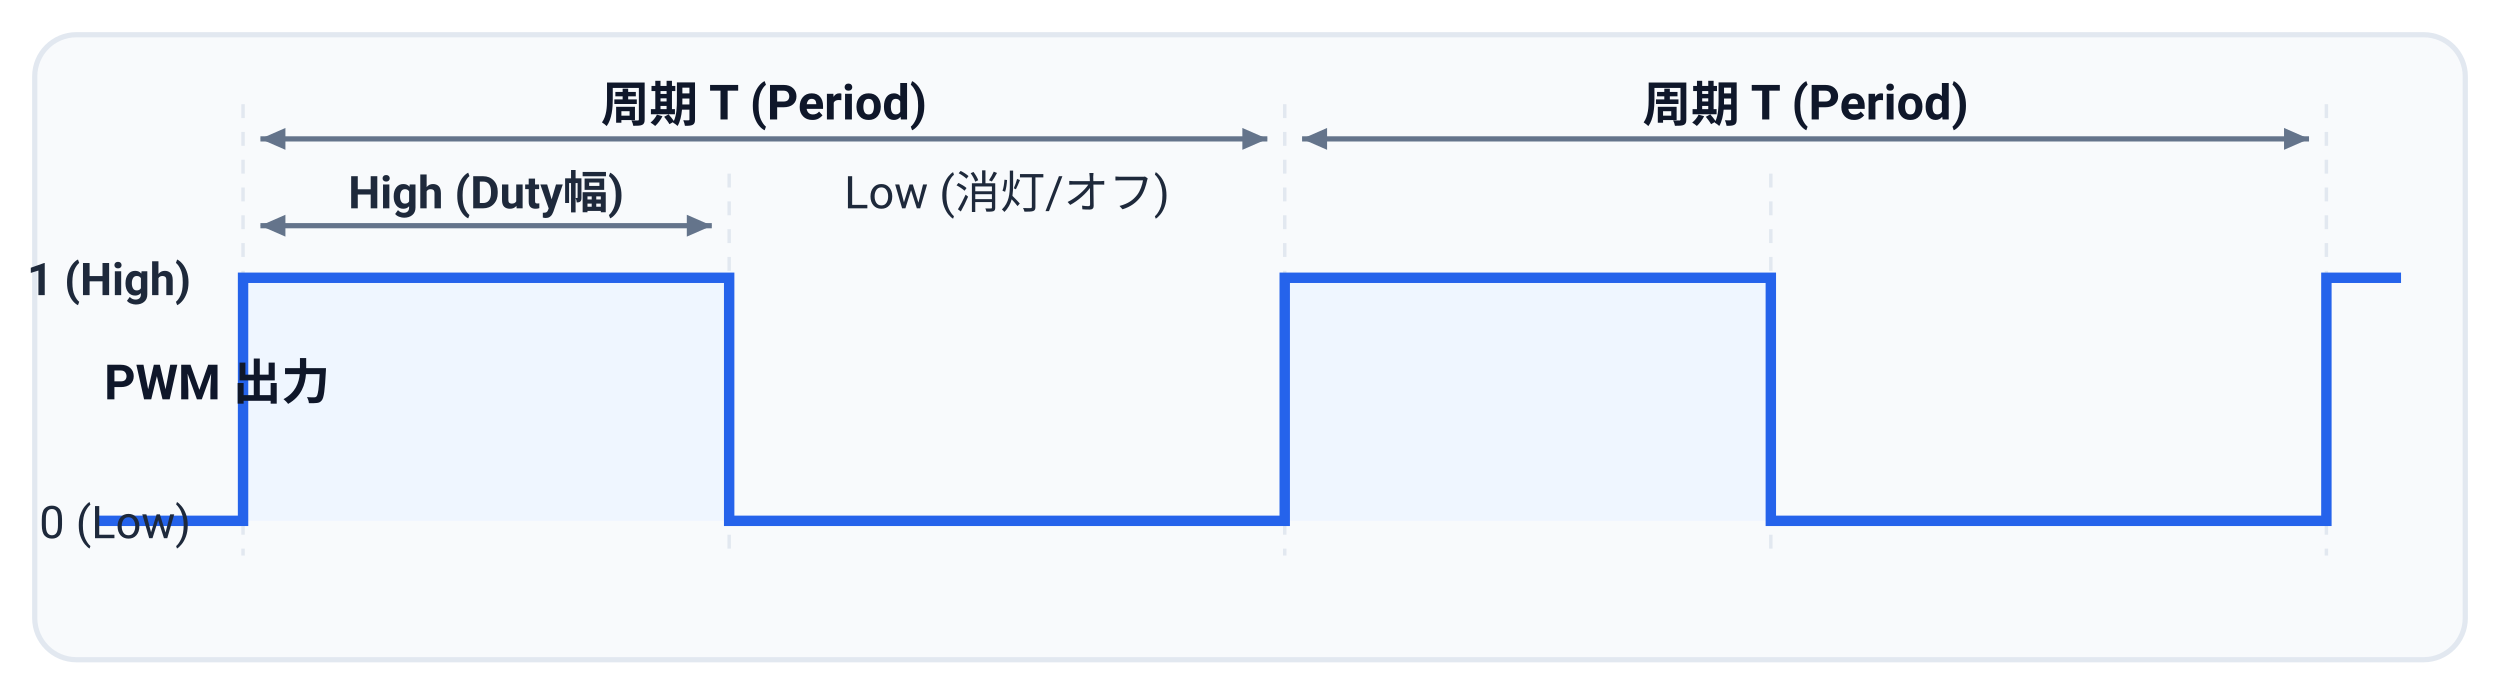
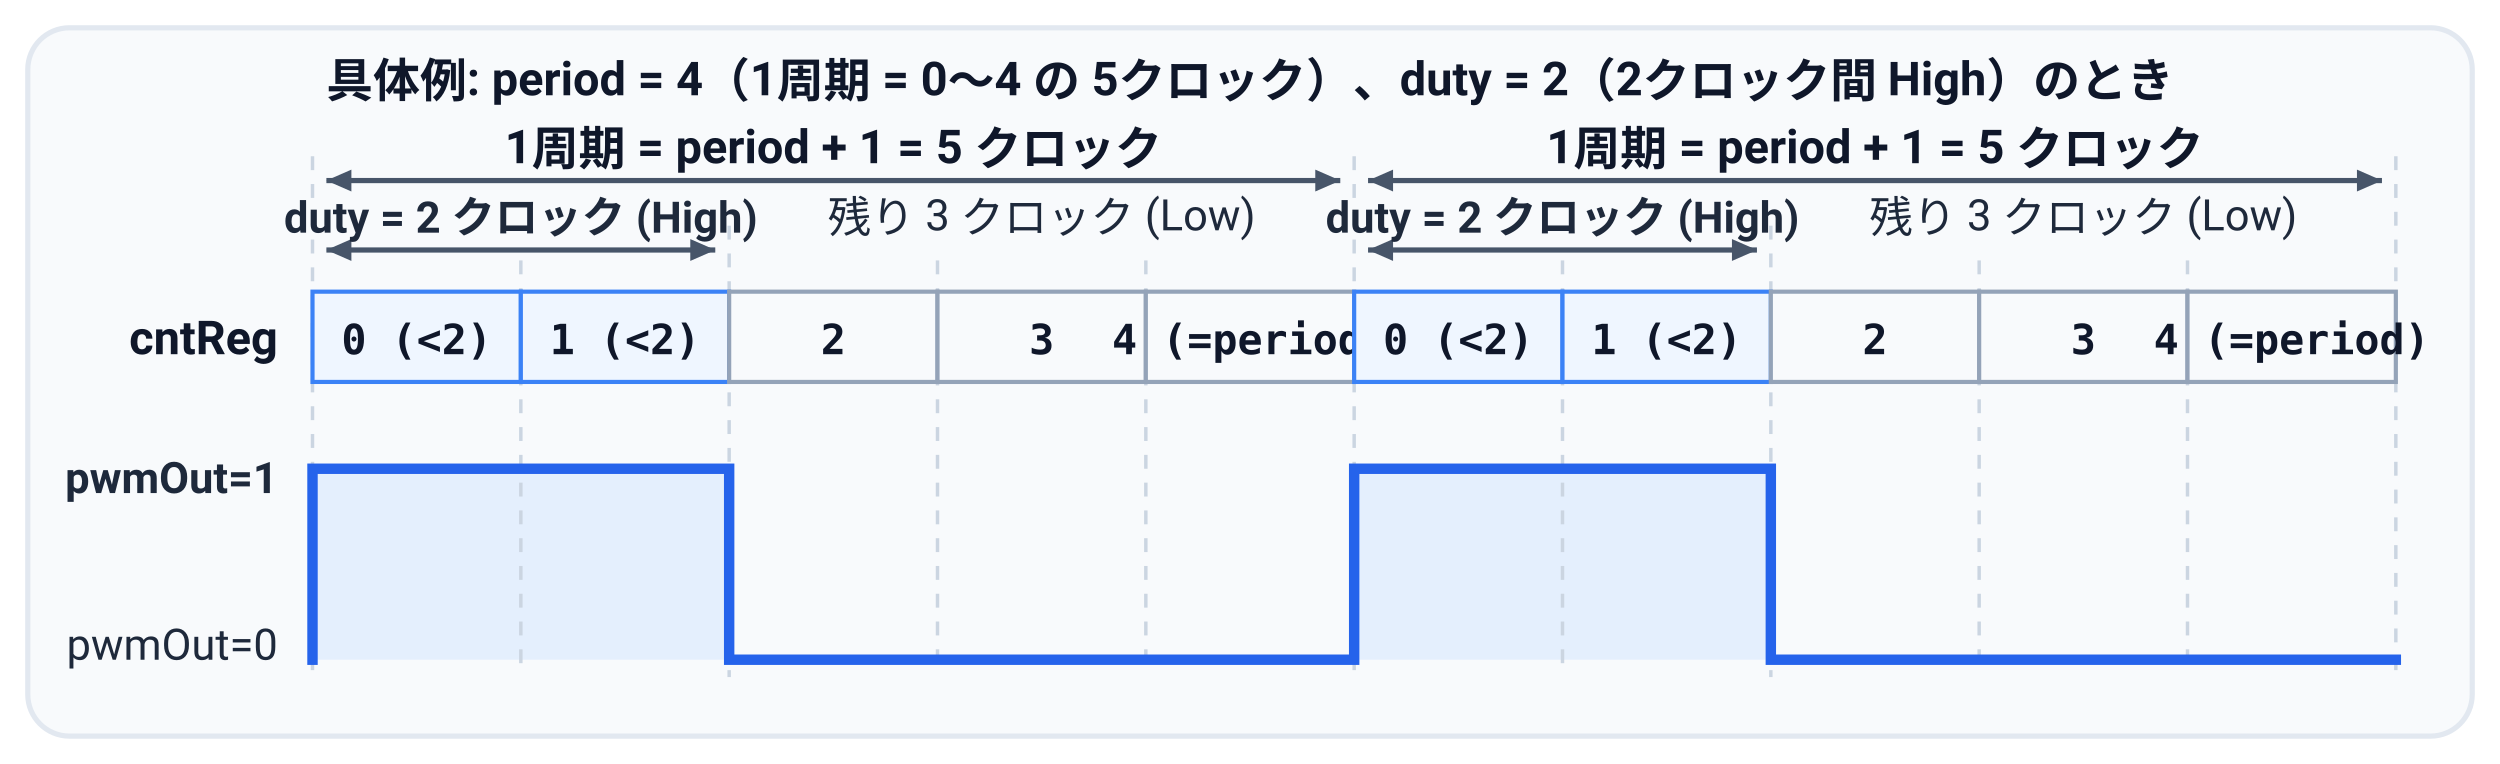
- <svg xmlns="http://www.w3.org/2000/svg" viewBox="0 0 720 200" width="100%" height="100%">
+ <svg xmlns="http://www.w3.org/2000/svg" viewBox="0 0 720 220" width="100%" height="100%">
  <defs>
    <style>
-       .label { font-family: -apple-system, BlinkMacSystemFont, "Segoe UI", Roboto, sans-serif; font-size: 13px; fill: #1e293b; }
-       .bold-label { font-family: -apple-system, BlinkMacSystemFont, "Segoe UI", Roboto, sans-serif; font-size: 14px; font-weight: bold; fill: #0f172a; }
+       .label { font-family: -apple-system, BlinkMacSystemFont, "Segoe UI", Roboto, sans-serif; font-size: 12.5px; fill: #1e293b; }
+       .bold-label { font-family: -apple-system, BlinkMacSystemFont, "Segoe UI", Roboto, sans-serif; font-size: 13.5px; font-weight: bold; fill: #0f172a; }
+       .cnt-text { font-family: 'SF Mono', Consolas, Monaco, monospace; font-size: 12px; font-weight: bold; fill: #0f172a; text-anchor: middle; }
      .wave { stroke: #2563eb; stroke-width: 3; fill: none; stroke-linecap: square; stroke-linejoin: miter; }
-       .dim-line { stroke: #64748b; stroke-width: 1.5; fill: none; }
-       .grid { stroke: #e2e8f0; stroke-width: 1; stroke-dasharray: 4,4; }
-       .fill-high { fill: #eff6ff; }
-       .shadow { filter: drop-shadow(0px 2px 4px rgba(0, 0, 0, 0.05)); }
+       .dim-line { stroke: #475569; stroke-width: 1.5; fill: none; }
+       .grid { stroke: #cbd5e1; stroke-width: 1; stroke-dasharray: 4,4; }
+       .fill-high { fill: #dbeafe; opacity: 0.7; }
+       .cnt-box-high { fill: #eff6ff; stroke: #3b82f6; stroke-width: 1.2; }
+       .cnt-box-low { fill: #f8fafc; stroke: #94a3b8; stroke-width: 1.2; }
    </style>
    <marker id="arrow-dim" viewBox="0 0 10 10" refX="8" refY="5" markerWidth="6" markerHeight="6" orient="auto">
-       <path d="M 0 1.5 L 8 5 L 0 8.5 z" fill="#64748b" />
+       <path d="M 0 1.5 L 8 5 L 0 8.5 z" fill="#475569" />
    </marker>
    <marker id="arrow-start" viewBox="0 0 10 10" refX="2" refY="5" markerWidth="6" markerHeight="6" orient="auto">
-       <path d="M 10 1.5 L 2 5 L 10 8.5 z" fill="#64748b" />
+       <path d="M 10 1.5 L 2 5 L 10 8.5 z" fill="#475569" />
    </marker>
  </defs>
-   <rect x="10" y="10" width="700" height="180" rx="12" fill="#f8fafc" stroke="#e2e8f0" stroke-width="1.5" />
-   <rect x="70" y="80" width="140" height="70" class="fill-high" />
-   <rect x="370" y="80" width="140" height="70" class="fill-high" />
-   <line x1="70" y1="30" x2="70" y2="160" class="grid" />
-   <line x1="210" y1="50" x2="210" y2="160" class="grid" />
-   <line x1="370" y1="30" x2="370" y2="160" class="grid" />
-   <line x1="510" y1="50" x2="510" y2="160" class="grid" />
-   <line x1="670" y1="30" x2="670" y2="160" class="grid" />
-   <path d="M 75, 40 L 365, 40" class="dim-line" marker-start="url(#arrow-start)" marker-end="url(#arrow-dim)" />
-   <text x="220" y="35" text-anchor="middle" class="bold-label" fill="#1e40af">周期 T (Period)</text>
-   <path d="M 375, 40 L 665, 40" class="dim-line" marker-start="url(#arrow-start)" marker-end="url(#arrow-dim)" />
-   <text x="520" y="35" text-anchor="middle" class="bold-label" fill="#1e40af">周期 T (Period)</text>
-   <path d="M 75, 65 L 205, 65" class="dim-line" marker-start="url(#arrow-start)" marker-end="url(#arrow-dim)" />
-   <text x="140" y="60" text-anchor="middle" class="label" fill="#0369a1" font-weight="bold">High (Duty幅)</text>
-   <text x="290" y="60" text-anchor="middle" class="label" fill="#64748b">Low (消灯/オフ)</text>
-   <path d="M 30, 150 L 70, 150 L 70, 80 L 210, 80 L 210, 150 L 370, 150 L 370, 80 L 510, 80 L 510, 150 L 670, 150 L 670, 80 L 690, 80" class="wave" />
-   <text x="55" y="85" text-anchor="end" class="label" font-family="monospace" fill="#2563eb" font-weight="bold">1 (High)</text>
-   <text x="55" y="155" text-anchor="end" class="label" font-family="monospace" fill="#64748b">0 (Low)</text>
-   <text x="30" y="115" class="bold-label" fill="#0f172a">PWM 出力</text>
+   <rect x="8" y="8" width="704" height="204" rx="12" fill="#f8fafc" stroke="#e2e8f0" stroke-width="1.5" />
+   <text x="360" y="28" text-anchor="middle" class="bold-label" fill="#1e3a8a">具体例: period = 4（1周期 = 0〜4 の 5クロック）、duty = 2（2クロック間 High）のとき</text>
+   <rect x="90" y="135" width="120" height="55" class="fill-high" />
+   <rect x="390" y="135" width="120" height="55" class="fill-high" />
+   <line x1="90" y1="45" x2="90" y2="195" class="grid" stroke="#64748b" />
+   <line x1="150" y1="75" x2="150" y2="195" class="grid" />
+   <line x1="210" y1="65" x2="210" y2="195" class="grid" />
+   <line x1="270" y1="75" x2="270" y2="195" class="grid" />
+   <line x1="330" y1="75" x2="330" y2="195" class="grid" />
+   <line x1="390" y1="45" x2="390" y2="195" class="grid" stroke="#64748b" />
+   <line x1="450" y1="75" x2="450" y2="195" class="grid" />
+   <line x1="510" y1="65" x2="510" y2="195" class="grid" />
+   <line x1="570" y1="75" x2="570" y2="195" class="grid" />
+   <line x1="630" y1="75" x2="630" y2="195" class="grid" />
+   <line x1="690" y1="45" x2="690" y2="195" class="grid" stroke="#64748b" />
+   <path d="M 94, 52 L 386, 52" class="dim-line" marker-start="url(#arrow-start)" marker-end="url(#arrow-dim)" />
+   <text x="240" y="47" text-anchor="middle" class="bold-label" fill="#1e40af">1周期 = period + 1 = 5 クロック</text>
+   <path d="M 394, 52 L 686, 52" class="dim-line" marker-start="url(#arrow-start)" marker-end="url(#arrow-dim)" />
+   <text x="540" y="47" text-anchor="middle" class="bold-label" fill="#1e40af">1周期 = period + 1 = 5 クロック</text>
+   <path d="M 94, 72 L 206, 72" class="dim-line" marker-start="url(#arrow-start)" marker-end="url(#arrow-dim)" />
+   <text x="150" y="67" text-anchor="middle" class="label" fill="#0369a1" font-weight="bold">duty = 2 クロック (High)</text>
+   <text x="300" y="67" text-anchor="middle" class="label" fill="#64748b">残り 3 クロック (Low)</text>
+   <path d="M 394, 72 L 506, 72" class="dim-line" marker-start="url(#arrow-start)" marker-end="url(#arrow-dim)" />
+   <text x="450" y="67" text-anchor="middle" class="label" fill="#0369a1" font-weight="bold">duty = 2 クロック (High)</text>
+   <text x="600" y="67" text-anchor="middle" class="label" fill="#64748b">残り 3 クロック (Low)</text>
+   <text x="80" y="102" text-anchor="end" class="bold-label">cntReg</text>
+   <rect x="90" y="84" width="60" height="26" class="cnt-box-high" />
+   <text x="120" y="102" class="cnt-text" fill="#1d4ed8">0 (&lt;2)</text>
+   <rect x="150" y="84" width="60" height="26" class="cnt-box-high" />
+   <text x="180" y="102" class="cnt-text" fill="#1d4ed8">1 (&lt;2)</text>
+   <rect x="210" y="84" width="60" height="26" class="cnt-box-low" />
+   <text x="240" y="102" class="cnt-text">2</text>
+   <rect x="270" y="84" width="60" height="26" class="cnt-box-low" />
+   <text x="300" y="102" class="cnt-text">3</text>
+   <rect x="330" y="84" width="60" height="26" class="cnt-box-low" />
+   <text x="360" y="102" class="cnt-text">4 (=period)</text>
+   <rect x="390" y="84" width="60" height="26" class="cnt-box-high" />
+   <text x="420" y="102" class="cnt-text" fill="#1d4ed8">0 (&lt;2)</text>
+   <rect x="450" y="84" width="60" height="26" class="cnt-box-high" />
+   <text x="480" y="102" class="cnt-text" fill="#1d4ed8">1 (&lt;2)</text>
+   <rect x="510" y="84" width="60" height="26" class="cnt-box-low" />
+   <text x="540" y="102" class="cnt-text">2</text>
+   <rect x="570" y="84" width="60" height="26" class="cnt-box-low" />
+   <text x="600" y="102" class="cnt-text">3</text>
+   <rect x="630" y="84" width="60" height="26" class="cnt-box-low" />
+   <text x="660" y="102" class="cnt-text">4 (=period)</text>
+   <text x="80" y="142" text-anchor="end" class="label" font-family="monospace" fill="#2563eb" font-weight="bold">pwmOut=1</text>
+   <text x="80" y="190" text-anchor="end" class="label" font-family="monospace" fill="#64748b">pwmOut=0</text>
+   <path d="M 90, 190 L 90, 135 L 210, 135 L 210, 190 L 390, 190 L 390, 135 L 510, 135 L 510, 190 L 690, 190" class="wave" />
</svg>
